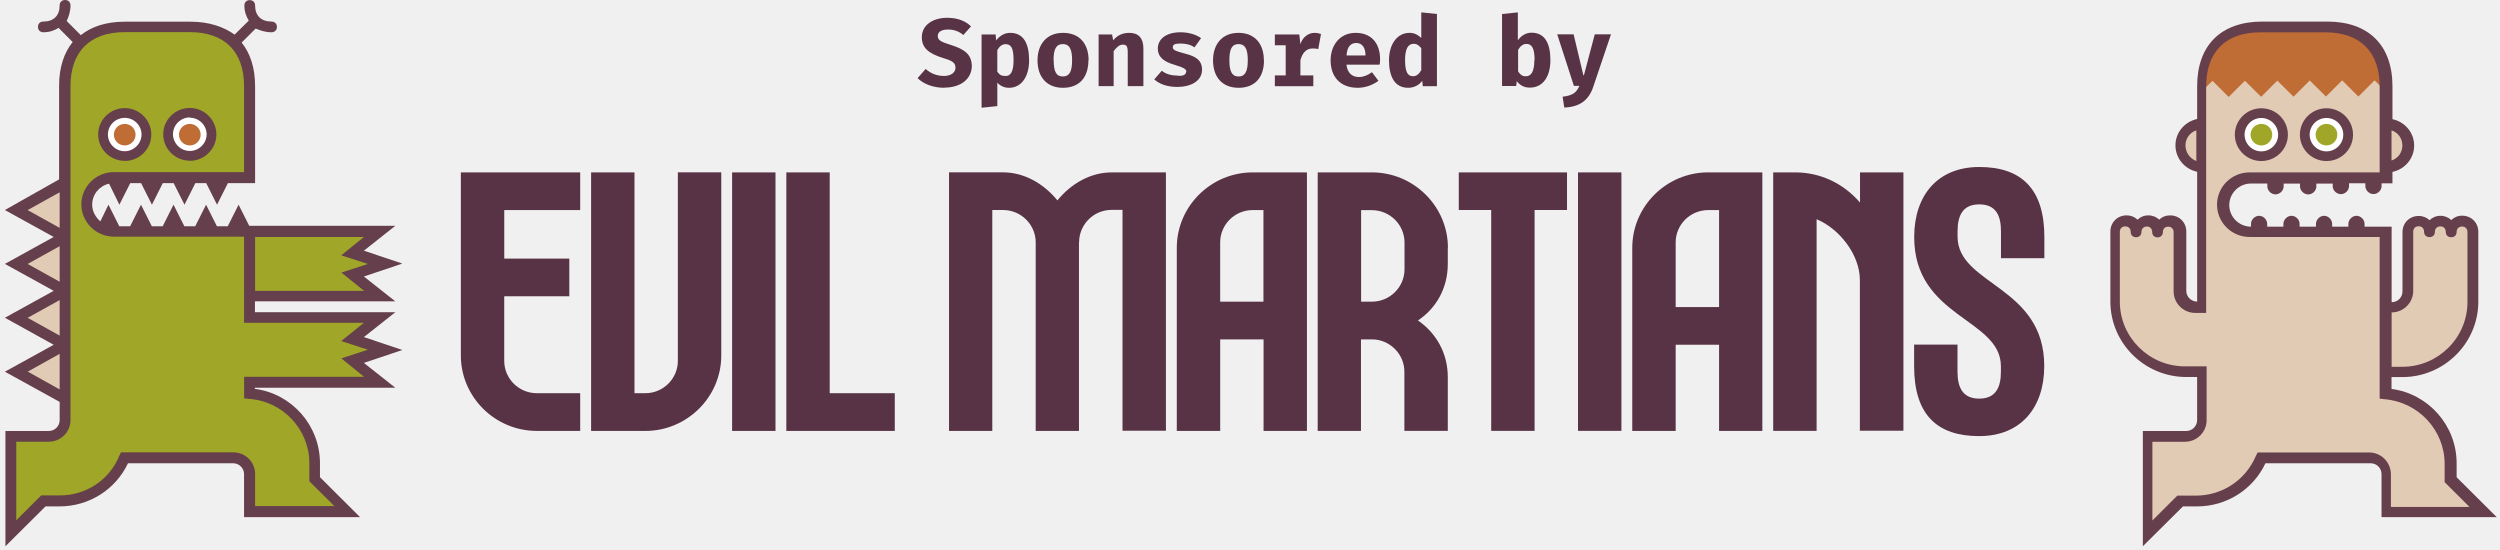
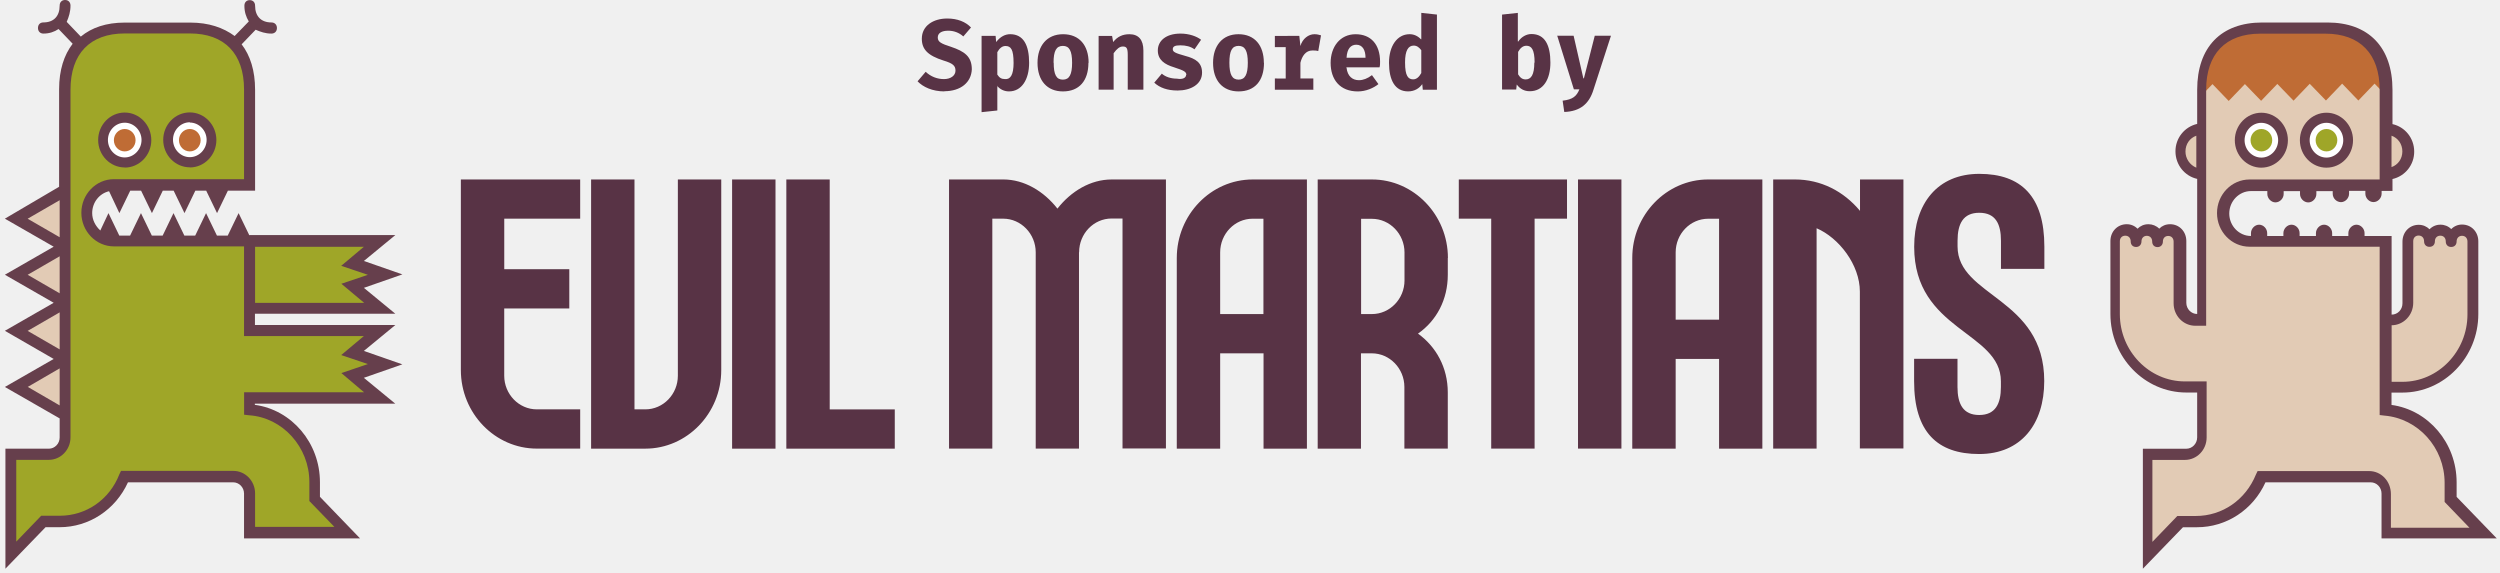
- <svg xmlns="http://www.w3.org/2000/svg" width="182" height="40" viewBox="0 0 182 40">
+ <svg xmlns="http://www.w3.org/2000/svg" width="236" height="54" viewBox="0 0 236 54">
  <g fill="none" fill-rule="evenodd">
-     <path d="M180.816 37.255l-2.37-2.353v-1.177c0-2.666-2.092-4.862-4.737-5.058V27.06h1.18c2.84 0 5.13-2.276 5.13-5.1v-5.097c0-.432-.36-.785-.79-.785-.44 0-.79.353-.79.785 0-.432-.36-.785-.79-.785-.44 0-.79.353-.79.785 0-.432-.36-.785-.79-.785-.44 0-.79.353-.79.785v4.313c0 .667-.52 1.177-1.19 1.177h-.4v-5.49h-9.87c-1.11 0-1.98-.863-1.98-1.96 0-1.1.87-1.962 1.97-1.962h9.87v-.78c.87 0 1.58-.7 1.58-1.57 0-.86-.71-1.56-1.58-1.56V6.28c0-2.746-1.54-4.314-4.35-4.314h-4.73c-2.8 0-4.34 1.57-4.34 4.316v2.74c-.87 0-1.58.706-1.58 1.57 0 .862.71 1.57 1.58 1.57v10.194h-.4c-.67 0-1.19-.51-1.19-1.177v-4.32c0-.44-.36-.79-.79-.79-.44 0-.79.35-.79.78 0-.43-.36-.79-.79-.79-.44 0-.79.35-.79.78 0-.44-.36-.79-.79-.79-.44 0-.79.35-.79.78v5.1c0 2.83 2.29 5.1 5.13 5.1h1.18v3.53c0 .67-.52 1.18-1.19 1.18h-2.76v7.06l2.37-2.35h1.18c2.13 0 3.94-1.3 4.73-3.14h7.89c.67 0 1.18.51 1.18 1.18v2.74h7.105z" fill="#E2CBB5" />
-     <path d="M169.367 1.96h-4.738c-2.81 0-4.35 1.57-4.35 4.315v.392l.79-.785 1.18 1.177 1.18-1.18 1.18 1.17 1.18-1.18 1.18 1.17 1.18-1.18 1.18 1.17 1.18-1.18 1.18 1.18 1.18-1.18.79.78v-.39c0-2.75-1.54-4.32-4.35-4.32z" fill="#BF6C35" />
-     <ellipse fill="#FFF" cx="164.629" cy="9.804" rx="1.579" ry="1.569" />
-     <ellipse fill="#FFF" cx="169.367" cy="9.804" rx="1.579" ry="1.569" />
-     <ellipse fill="#9FA628" cx="164.629" cy="9.804" rx=".79" ry=".784" />
-     <ellipse fill="#9FA628" cx="169.367" cy="9.804" rx=".79" ry=".784" />
-     <path d="M164.63 11.725c-1.067 0-1.935-.862-1.935-1.92 0-1.06.868-1.923 1.934-1.923 1.06 0 1.93.863 1.93 1.922 0 1.06-.87 1.92-1.94 1.92zm0-3.137c-.672 0-1.225.55-1.225 1.216 0 .667.553 1.216 1.224 1.216.67 0 1.22-.55 1.22-1.216 0-.667-.56-1.216-1.23-1.216zm4.737 3.137c-1.066 0-1.935-.862-1.935-1.92 0-1.06.87-1.923 1.935-1.923 1.066 0 1.934.863 1.934 1.922 0 1.06-.86 1.92-1.93 1.92zm0-3.137c-.672 0-1.224.55-1.224 1.216 0 .667.552 1.216 1.224 1.216.67 0 1.223-.55 1.223-1.216 0-.667-.552-1.216-1.223-1.216zm12.396 29.06l-2.92-2.903v-1.02c0-2.745-2.054-5.058-4.74-5.41v-.864h.79c3.04 0 5.528-2.47 5.528-5.49v-5.09c0-.66-.51-1.17-1.18-1.17-.31 0-.59.12-.79.32-.19-.19-.47-.31-.79-.31-.31 0-.59.12-.79.32-.2-.19-.47-.31-.79-.31-.67 0-1.18.51-1.18 1.18v4.31c0 .44-.35.79-.79.79v-5.5h-1.97v-.2c0-.31-.27-.59-.59-.59-.31 0-.59.28-.59.59v.2h-1.18v-.2c0-.31-.27-.59-.59-.59-.31 0-.59.28-.59.59v.2h-1.19v-.2c0-.31-.27-.59-.59-.59-.31 0-.59.28-.59.59v.2h-1.18v-.2c0-.31-.27-.59-.59-.59-.31 0-.59.28-.59.59v.2c-.87 0-1.58-.71-1.58-1.57 0-.86.71-1.57 1.58-1.57h1.19v.2c0 .31.28.59.59.59.32 0 .6-.274.6-.59v-.194h1.19v.2c0 .31.28.587.6.587.32 0 .59-.28.59-.59v-.2h1.19v.19c0 .31.28.58.6.58.315 0 .59-.28.59-.59v-.2h1.186v.195c0 .316.276.59.59.59.317 0 .594-.273.594-.59v-.193h.79v-.83c.91-.195 1.58-.98 1.58-1.92s-.67-1.725-1.58-1.92v-2.4c0-2.98-1.738-4.705-4.738-4.705h-4.74c-3 0-4.74 1.72-4.74 4.7v2.39c-.91.2-1.58.98-1.58 1.92 0 .944.67 1.73 1.58 1.925v9.45c-.433 0-.79-.35-.79-.78v-4.32c0-.667-.51-1.177-1.182-1.177-.32 0-.595.115-.79.31-.2-.19-.476-.31-.79-.31-.317 0-.594.12-.79.314-.2-.197-.475-.315-.79-.315-.67 0-1.185.51-1.185 1.178v5.1c0 3.02 2.485 5.49 5.525 5.49h.79v3.14c0 .43-.357.79-.79.79H156v8.39l2.92-2.9h1.028c2.13 0 4.07-1.214 4.977-3.14h7.66c.435 0 .79.35.79.787v3.136h8.45zm-7.66-14.903c.87 0 1.58-.706 1.58-1.57v-4.312c0-.236.158-.392.395-.392.237 0 .395.16.395.4 0 .24.158.39.395.39.237 0 .394-.15.394-.39 0-.23.158-.39.395-.39.237 0 .395.16.395.4 0 .24.158.39.395.39.237 0 .395-.15.395-.39 0-.23.158-.39.394-.39.237 0 .395.16.395.4v5.1c0 2.59-2.13 4.71-4.73 4.71h-.79v-3.92zm0-13.255c.475.157.79.588.79 1.098 0 .51-.315.94-.79 1.098V9.49zm-15 1.098c0-.51.315-.94.79-1.098v2.235c-.475-.196-.79-.627-.79-1.137zm13.422 22.353h-8.172l-.12.24c-.75 1.77-2.446 2.9-4.38 2.9h-1.343l-1.816 1.81v-5.73h2.368c.87 0 1.58-.7 1.58-1.57v-3.92h-1.58c-2.605 0-4.737-2.12-4.737-4.7v-5.1c0-.23.158-.39.395-.39.237 0 .395.16.395.4 0 .24.157.39.394.39.23 0 .39-.16.39-.39s.16-.39.39-.39.39.16.39.4c0 .24.16.39.39.39s.39-.16.39-.39.15-.39.39-.39c.23 0 .39.16.39.4v4.31c0 .87.71 1.57 1.58 1.57h.79V6.28c0-2.51 1.42-3.926 3.94-3.926h4.74c2.52 0 3.95 1.412 3.95 3.922v6.274h-9.47c-1.31 0-2.37 1.055-2.37 2.35s1.06 2.352 2.37 2.352h9.47v11.77l.35.04c2.44.195 4.38 2.234 4.38 4.705V35.1l1.81 1.804h-5.72V34.55c0-.903-.71-1.61-1.58-1.61z" fill="#663F4C" />
-     <path d="M8.29 16.863c-1.105 0-1.973-.863-1.973-1.96 0-1.1.868-1.962 1.974-1.962h9.87V6.28c0-2.746-1.54-4.314-4.34-4.314H9.08c-2.803 0-4.342 1.57-4.342 4.315v24.31c0 .67-.514 1.18-1.185 1.18H.79v7.06l2.368-2.35h1.185c2.132 0 3.948-1.29 4.737-3.13h7.896c.67 0 1.185.51 1.185 1.18v2.75h7.11l-2.37-2.36v-1.18c0-2.66-2.09-4.86-4.73-5.06v-.82h9.48l-1.97-1.57 2.37-.78-2.36-.78 1.97-1.57h-9.48v-1.57h9.47L25.66 20l2.368-.784-2.367-.785 1.98-1.56H8.29z" fill="#9FA628" />
-     <g transform="translate(7.5 8.235)" fill="#FFF">
-       <ellipse cx="1.579" cy="1.569" rx="1.579" ry="1.569" />
-       <ellipse cx="6.317" cy="1.569" rx="1.579" ry="1.569" />
+     <path d="M234.465 50.294l-3.073-3.176v-1.59c0-3.598-2.713-6.563-6.143-6.828v-2.17h1.53c3.682 0 6.65-3.072 6.65-6.884v-6.88c0-.584-.466-1.06-1.023-1.06-.57 0-1.025.476-1.025 1.06 0-.584-.466-1.06-1.024-1.06-.57 0-1.024.476-1.024 1.06 0-.584-.467-1.06-1.025-1.06-.57 0-1.025.476-1.025 1.06v5.822c0 .9-.674 1.59-1.543 1.59h-.52v-7.413h-12.797c-1.44 0-2.568-1.165-2.568-2.646 0-1.486 1.128-2.65 2.555-2.65h12.798v-1.053c1.128 0 2.05-.945 2.05-2.12 0-1.16-.922-2.105-2.05-2.105V8.478c0-3.707-1.997-5.824-5.64-5.824h-6.134c-3.63 0-5.628 2.12-5.628 5.827v3.7c-1.128 0-2.048.953-2.048 2.12 0 1.163.92 2.12 2.048 2.12v13.76h-.518c-.87 0-1.543-.688-1.543-1.588V22.76c0-.594-.467-1.067-1.025-1.067-.57 0-1.024.473-1.024 1.053 0-.58-.467-1.066-1.025-1.066-.57 0-1.024.472-1.024 1.053 0-.594-.468-1.067-1.025-1.067-.57 0-1.025.473-1.025 1.053v6.884c0 3.82 2.97 6.885 6.652 6.885h1.53v4.765c0 .904-.674 1.593-1.543 1.593h-3.58v9.53l3.074-3.172h1.53c2.762 0 5.11-1.755 6.133-4.24h10.23c.87 0 1.53.69 1.53 1.594v3.7h9.214l.095.034z" fill="#E2CBB5" />
+     <path d="M219.62 2.646h-6.145c-3.644 0-5.64 2.12-5.64 5.825V9l1.024-1.06 1.53 1.59 1.53-1.593 1.53 1.58 1.53-1.594 1.53 1.58 1.53-1.593 1.53 1.58 1.53-1.594 1.53 1.593 1.53-1.594 1.024 1.053v-.527c0-3.713-1.997-5.832-5.64-5.832l.075.056z" fill="#BF6C35" />
+     <ellipse fill="#FFF" cx="213.475" cy="13.235" rx="2.047" ry="2.118" />
+     <ellipse fill="#FFF" cx="219.619" cy="13.235" rx="2.047" ry="2.118" />
+     <ellipse fill="#9FA628" cx="213.475" cy="13.235" rx="1.024" ry="1.058" />
+     <ellipse fill="#9FA628" cx="219.619" cy="13.235" rx="1.024" ry="1.058" />
+     <path d="M213.476 15.83c-1.383 0-2.51-1.165-2.51-2.593 0-1.43 1.127-2.596 2.51-2.596 1.373 0 2.502 1.166 2.502 2.595 0 1.43-1.13 2.592-2.516 2.592l.014.002zm0-4.236c-.87 0-1.588.742-1.588 1.64 0 .902.717 1.643 1.587 1.643s1.582-.743 1.582-1.642c0-.9-.726-1.64-1.595-1.64h.014zm6.143 4.235c-1.384 0-2.51-1.165-2.51-2.593 0-1.43 1.128-2.596 2.51-2.596 1.38 0 2.507 1.166 2.507 2.595 0 1.43-1.116 2.592-2.503 2.592l-.005.002zm0-4.236c-.873 0-1.588.742-1.588 1.64 0 .902.715 1.643 1.587 1.643.868 0 1.585-.743 1.585-1.642 0-.9-.716-1.64-1.586-1.64zm16.073 39.23l-3.787-3.918V45.53c0-3.707-2.663-6.83-6.146-7.305V37.06h1.024c3.942 0 7.17-3.336 7.17-7.413v-6.87c0-.892-.663-1.58-1.532-1.58a1.41 1.41 0 0 0-1.024.43 1.41 1.41 0 0 0-1.024-.417 1.41 1.41 0 0 0-1.025.432c-.26-.257-.61-.42-1.025-.42-.87 0-1.53.69-1.53 1.594v5.82c0 .593-.454 1.065-1.025 1.065v-7.424h-2.554v-.27c0-.418-.35-.796-.765-.796-.4 0-.764.378-.764.796v.27h-1.53v-.27c0-.418-.35-.796-.765-.796-.4 0-.765.378-.765.796v.27h-1.543v-.27c0-.418-.35-.796-.765-.796-.402 0-.765.378-.765.796v.27h-1.53v-.27c0-.418-.35-.796-.765-.796-.402 0-.765.378-.765.796v.27c-1.128 0-2.05-.958-2.05-2.12 0-1.16.922-2.12 2.05-2.12h1.543v.27c0 .42.363.798.765.798.415 0 .778-.37.778-.797v-.262h1.543v.27c0 .42.364.793.78.793.414 0 .764-.378.764-.797v-.27h1.543v.258a.8.8 0 0 0 .778.783c.41 0 .766-.377.766-.796v-.27h1.538v.264c0 .426.358.796.765.796.412 0 .77-.368.77-.796v-.26h1.025v-1.12a2.64 2.64 0 0 0 2.05-2.593c0-1.27-.87-2.33-2.05-2.592v-3.24c0-4.023-2.254-6.352-6.144-6.352h-6.146c-3.89 0-6.146 2.323-6.146 6.346v3.226a2.644 2.644 0 0 0-2.05 2.592c0 1.275.87 2.336 2.05 2.6V29.64c-.562 0-1.025-.472-1.025-1.052v-5.832c0-.9-.66-1.59-1.533-1.59-.414 0-.77.156-1.024.42a1.445 1.445 0 0 0-1.024-.42c-.41 0-.77.163-1.025.425a1.41 1.41 0 0 0-1.023-.425c-.87 0-1.537.69-1.537 1.59v6.886c0 4.078 3.223 7.412 7.165 7.412h1.024v4.24c0 .58-.464 1.066-1.025 1.066h-4.1v11.326l3.787-3.915h1.333c2.762 0 5.278-1.64 6.454-4.24h9.932c.564 0 1.024.473 1.024 1.063v4.233h10.957-.08zm-9.933-20.118c1.128 0 2.05-.953 2.05-2.12v-5.82c0-.32.204-.53.51-.53.308 0 .513.216.513.54 0 .324.205.526.512.526.308 0 .51-.202.51-.526 0-.31.206-.527.513-.527.308 0 .513.215.513.54 0 .323.205.526.513.526.307 0 .512-.203.512-.527 0-.31.205-.527.51-.527.308 0 .513.216.513.54v6.885c0 3.496-2.762 6.358-6.133 6.358h-1.025v-5.292l-.01-.048zm0-17.895c.616.213 1.024.795 1.024 1.484 0 .688-.408 1.27-1.024 1.482v-2.964zm-19.45 1.484c0-.69.408-1.27 1.024-1.482v3.017a1.658 1.658 0 0 1-1.025-1.536zm17.404 30.176h-10.597l-.156.324c-.97 2.39-3.17 3.915-5.678 3.915h-1.742l-2.354 2.443v-7.736h3.07c1.128 0 2.05-.945 2.05-2.12v-5.29h-2.05c-3.378 0-6.142-2.863-6.142-6.346v-6.884c0-.31.205-.527.512-.527.307 0 .512.215.512.54 0 .323.204.526.51.526.3 0 .507-.216.507-.527 0-.31.207-.527.505-.527.3 0 .506.216.506.54 0 .324.208.526.506.526.298 0 .506-.217.506-.527 0-.31.194-.527.505-.527.3 0 .506.216.506.54v5.82c0 1.173.92 2.118 2.048 2.118h1.024V8.478c0-3.388 1.842-5.3 5.11-5.3h6.146c3.267 0 5.122 1.906 5.122 5.295v8.47h-12.28c-1.7 0-3.073 1.424-3.073 3.172 0 1.748 1.374 3.175 3.073 3.175h12.28v15.89l.453.054c3.164.263 5.68 3.016 5.68 6.35v1.8l2.347 2.436h-7.417v-3.178c0-1.22-.92-2.173-2.05-2.173h.06z" fill="#663F4C" />
+     <path d="M10.75 22.765c-1.433 0-2.56-1.165-2.56-2.646 0-1.486 1.127-2.65 2.56-2.65h12.8V8.478c0-3.707-1.997-5.824-5.628-5.824h-6.148c-3.635 0-5.63 2.12-5.63 5.825v32.818c0 .904-.667 1.593-1.537 1.593H1.024v9.532l3.07-3.173h1.538c2.764 0 5.12-1.742 6.142-4.226h10.24c.868 0 1.535.688 1.535 1.593v3.712h9.22l-3.074-3.187V45.55c0-3.59-2.71-6.56-6.134-6.83V37.61h12.293l-2.554-2.12 3.074-1.052-3.06-1.053 2.554-2.12H23.575v-2.12h12.28L33.273 27l3.07-1.058-3.068-1.06 2.567-2.106H10.75v-.01z" fill="#9FA628" />
+     <g transform="translate(9.725 11.117)" fill="#FFF">
+       <ellipse cx="2.047" cy="2.118" rx="2.047" ry="2.118" />
+       <ellipse cx="8.191" cy="2.118" rx="2.047" ry="2.118" />
    </g>
-     <g transform="translate(8.29 9.02)" fill="#BF6C35">
-       <ellipse cx=".79" cy=".784" rx=".79" ry=".784" />
-       <ellipse cx="5.527" cy=".784" rx=".79" ry=".784" />
+     <g transform="translate(10.75 12.177)" fill="#BF6C35">
+       <ellipse cx="1.024" cy="1.058" rx="1.024" ry="1.058" />
+       <ellipse cx="7.167" cy="1.058" rx="1.024" ry="1.058" />
    </g>
-     <path d="M4.738 29.02v-3.922l-3.554 1.96 3.554 1.962zm0-3.922v-3.922l-3.554 1.96L4.738 25.1zm0-3.922v-3.92l-3.554 1.96 3.554 1.96zm-3.554-5.882l3.554 1.96v-3.92l-3.554 1.96z" fill="#E2CBB5" />
-     <path d="M18.16 16.47l-.79-1.568-.79 1.57h-.788l-.79-1.57-.79 1.57h-.79l-.79-1.57-.788 1.57h-.79l-.79-1.57-.79 1.57h-.79l-.788-1.57-.592 1.216c-.356-.314-.593-.745-.593-1.216 0-.745.52-1.373 1.23-1.53l.75 1.53.79-1.57h.79l.79 1.57.79-1.57h.79l.79 1.57.79-1.57h.79l.79 1.57.79-1.57h1.98V6.276c0-1.334-.35-2.393-.98-3.177l1.02-1.02c.36.15.71.27 1.15.27.24 0 .4-.16.4-.39s-.16-.39-.4-.39c-.75 0-1.19-.43-1.19-1.17 0-.24-.16-.39-.39-.39s-.39.15-.39.39c0 .43.12.78.32 1.1l-1.03 1.02c-.83-.59-1.89-.94-3.23-.94H9.08c-1.342 0-2.408.35-3.198.98L4.856 1.53c.158-.354.276-.706.276-1.138C5.132.157 4.974 0 4.738 0c-.237 0-.395.157-.395.392 0 .745-.435 1.177-1.185 1.177-.237 0-.394.15-.394.39 0 .23.157.39.394.39.435 0 .79-.12 1.106-.32L5.29 3.06c-.63.783-.987 1.842-.987 3.175v6.824L.355 15.29l3.553 1.96-3.553 1.962 3.553 1.96-3.553 1.96L3.908 25.1.355 27.06l3.988 2.197v1.333c0 .432-.356.785-.79.785H.395v8.392l2.92-2.902h1.028c2.132 0 4.066-1.216 4.974-3.138h7.66c.433 0 .79.353.79.785v3.137h8.447l-2.92-2.91v-1.02c0-2.75-2.054-5.06-4.74-5.41v-.08H28.78l-2.29-1.81 2.804-.94-2.803-.94 2.29-1.81H18.56v-.79h10.22l-2.29-1.81 2.804-.94-2.803-.94 2.29-1.81H18.16zm.395.785h7.936l-1.65 1.333 1.94.628-1.93.627 1.66 1.333h-7.94v-3.92zM4.343 14v2.588l-2.33-1.294L4.343 14zm0 3.922v2.588l-2.33-1.294 2.33-1.294zm0 3.92v2.59l-2.33-1.295 2.33-1.294zm-2.33 5.217l2.33-1.3v2.59l-2.33-1.3zm3.12-20.79c0-2.51 1.42-3.93 3.947-3.93h4.738c2.526 0 3.948 1.41 3.948 3.92v6.27H8.29c-1.302 0-2.368 1.06-2.368 2.35s1.066 2.35 2.37 2.35h9.474v6.27h8.725l-1.65 1.33 1.94.63-1.93.63 1.65 1.34h-8.73V29l.36.04c2.45.154 4.39 2.23 4.39 4.663v1.333l1.82 1.806h-5.77V34.5c0-.863-.71-1.57-1.58-1.57H8.81l-.12.236c-.71 1.766-2.41 2.9-4.343 2.9H3l-1.816 1.81v-5.72h2.37c.868 0 1.578-.706 1.578-1.57V6.276zm3.947 5.45c1.066 0 1.935-.87 1.935-1.92 0-1.06-.87-1.93-1.935-1.93-1.066 0-1.934.86-1.934 1.92s.868 1.92 1.934 1.92zm0-3.14c.67 0 1.224.55 1.224 1.21s-.554 1.22-1.224 1.22c-.67 0-1.224-.55-1.224-1.22S8.41 8.58 9.08 8.58zm4.738 3.13c1.066 0 1.934-.87 1.934-1.92 0-1.06-.868-1.93-1.934-1.93-1.066 0-1.935.86-1.935 1.92s.87 1.92 1.935 1.92zm0-3.14c.67 0 1.224.55 1.224 1.21 0 .66-.553 1.21-1.224 1.21-.67 0-1.224-.55-1.224-1.22s.553-1.22 1.224-1.22z" fill="#663F4C" />
-     <path d="M53.297 12.55h3.16v18.823h-3.16V12.55zM65.14 31.372v-2.746h-4.737V12.55h-3.158v18.823h7.896zm-18.16 0c3.04 0 5.528-2.47 5.528-5.49V12.548h-3.16v13.725c0 1.294-1.065 2.352-2.368 2.352h-.79V12.55h-3.157v18.823h3.947zM91.197 12.55c-3.04 0-5.527 2.47-5.527 5.49v13.333h3.16v-6.667h3.157v6.667h3.158V12.55h-3.948zm-2.368 9.41v-4.313c0-1.294 1.06-2.353 2.36-2.353h.79v6.667h-3.15zm16.58-3.92c0-3.02-2.49-5.49-5.53-5.49h-3.95v18.823h3.15v-6.667h.79c1.3 0 2.37 1.06 2.37 2.353v4.31h3.16v-3.92c0-1.77-.87-3.22-2.17-4.12 1.34-.9 2.17-2.36 2.17-4.12v-1.17zm-3.16 1.568c0 1.294-1.07 2.353-2.37 2.353h-.79V15.3h.79c1.3 0 2.37 1.06 2.37 2.353v1.96zm22.11-7.06c-3.04 0-5.53 2.472-5.53 5.49v13.335h3.16v-6.275h3.16v6.275h3.15V12.55h-3.95zm-2.37 9.805v-4.706c0-1.294 1.06-2.353 2.37-2.353h.79v7.06h-3.16zm-7.9-9.804h-7.89v2.74h2.36v16.08h3.16V15.29h2.36v-2.74zm.79 0h3.16v18.82h-3.16V12.55zm-36.32 5.09c0-1.3 1.06-2.36 2.37-2.36h.79v16.08h3.16V12.55h-3.95c-1.54 0-2.96.823-3.95 2.038-.99-1.215-2.41-2.04-3.95-2.04h-3.94V31.37h3.15V15.29h.79c1.3 0 2.37 1.06 2.37 2.355V31.37h3.15V17.648zm56.85 13.72h3.16V12.55h-3.16v2.195c-1.19-1.372-2.84-2.196-4.74-2.196h-1.58v18.82h3.16V15.96c1.62.667 3.15 2.55 3.15 4.432v10.98zM33.55 12.55v13.33c0 3.02 2.488 5.49 5.528 5.49h3.16v-2.745h-3.16c-1.303 0-2.37-1.058-2.37-2.352V21.57h4.738v-2.746H36.71v-3.53h5.528V12.55h-8.685zm115.28 6.274v-1.57c0-3.53-1.697-5.097-4.737-5.097s-4.74 2.078-4.74 5.098c0 5.882 6.313 5.92 6.313 9.412v.392c0 1.17-.396 1.96-1.58 1.96-1.185 0-1.58-.79-1.58-1.96v-1.97h-3.158v1.57c0 3.56 1.697 5.09 4.737 5.09s4.736-2.08 4.736-5.1c0-5.85-6.31-5.89-6.31-9.42v-.39c0-1.18.4-1.96 1.58-1.96 1.19 0 1.58.78 1.58 1.96v1.96h3.16zM68.772 6.392c-.91 0-1.58-.314-1.973-.706l.59-.666c.35.313.79.51 1.34.51.47 0 .83-.236.83-.59 0-.352-.2-.51-.87-.705-1.15-.353-1.58-.784-1.58-1.53 0-.9.83-1.41 1.85-1.41.75 0 1.34.234 1.73.627l-.56.627c-.32-.28-.71-.4-1.11-.4-.44 0-.75.15-.75.47 0 .31.23.43.98.66.95.31 1.5.66 1.5 1.57-.04.9-.79 1.53-2.01 1.53zM72.605 6v1.725l-1.146.118V2.51h1.02l.04.43c.31-.39.67-.548 1.02-.548.98 0 1.38.784 1.38 2 0 1.177-.55 2-1.46 2-.32 0-.63-.117-.87-.392zm1.183-1.608c0-.94-.197-1.176-.592-1.176-.237 0-.434.157-.592.43v1.57c.158.235.315.313.552.313.395.04.632-.28.632-1.14zm5.448 0c0 1.255-.67 2-1.855 2-1.14 0-1.85-.745-1.85-2 0-1.176.67-2 1.86-2s1.86.784 1.86 2zm-2.527 0c0 .824.19 1.177.67 1.177.47 0 .67-.36.67-1.18 0-.83-.2-1.18-.67-1.18-.48 0-.68.35-.68 1.17zm3.27 1.883V2.51h.98l.08.43c.31-.39.71-.548 1.18-.548.67 0 1.02.392 1.02 1.137v2.74H82.1V3.84c0-.47-.08-.59-.356-.59-.236 0-.433.158-.67.47v2.55h-1.1zm6.39-1.02c0-.235-.15-.314-.9-.55-.67-.195-1.18-.51-1.18-1.176 0-.67.59-1.18 1.65-1.18.63 0 1.18.19 1.5.43l-.48.67c-.28-.2-.63-.28-1.03-.28s-.55.08-.55.27.16.27.91.47c.75.19 1.22.47 1.22 1.17 0 .82-.83 1.25-1.78 1.25-.75 0-1.31-.2-1.7-.55l.55-.63c.27.23.67.35 1.1.35.39.07.67-.04.67-.28zm5.65-.863c0 1.255-.67 2-1.85 2-1.15 0-1.86-.745-1.86-2 0-1.176.67-2 1.85-2s1.85.784 1.85 2zm-2.52 0c0 .824.2 1.177.67 1.177.47 0 .67-.36.67-1.18 0-.83-.2-1.18-.67-1.18-.48 0-.67.35-.67 1.17zm6.2 1.883h-2.89V5.49h.79V3.294h-.79V2.51h1.78l.08.706c.15-.51.59-.824 1.02-.824.2 0 .32.04.48.08l-.2 1.098c-.16-.04-.28-.04-.43-.04-.48 0-.75.39-.87.86v1.1h.94v.78h.08zm2.33-1.53c.07.588.43.863.9.863.31 0 .63-.118.95-.353l.47.627c-.36.275-.91.51-1.5.51-1.3 0-1.98-.823-1.98-2 0-1.098.67-2 1.82-2 1.1 0 1.78.706 1.78 1.922 0 .117 0 .274-.04.392h-2.41v.04zm0-.706h1.38c0-.51-.2-.91-.67-.91-.4 0-.67.27-.71.9zm5.44-1.3V.9l1.14.118v5.256h-1.03l-.04-.393c-.2.28-.55.51-1.03.51-.95 0-1.39-.78-1.39-2 0-1.17.59-2 1.5-2 .31 0 .59.12.83.36zm-1.18 1.64c0 .94.23 1.17.59 1.17.24 0 .43-.16.59-.44v-1.6c-.16-.2-.32-.32-.55-.32-.4 0-.63.35-.63 1.17zm8.25-1.49c.23-.32.59-.51.95-.51.98 0 1.38.78 1.38 2 0 1.17-.52 2-1.5 2-.4 0-.71-.16-.95-.47l-.04.35h-1.03V1.02l1.15-.118v2h.04zm1.18 1.49c0-.94-.24-1.18-.6-1.18-.24 0-.44.15-.6.43V5.2c.15.236.31.354.55.354.39 0 .63-.315.63-1.178zm1.66-1.88h1.18l.71 2.98h.04l.79-2.98h1.18l-1.27 3.76c-.32 1.02-.99 1.53-2.13 1.57l-.12-.79c.75-.08 1.02-.32 1.22-.79h-.4l-1.22-3.77z" fill="#583345" />
+     <path d="M6.144 39.177v-5.295l-4.61 2.646 4.61 2.65zm0-5.295v-5.294l-4.61 2.646 4.61 2.65v-.002zm0-5.294v-5.292l-4.61 2.646 4.61 2.646zm-4.61-7.94l4.61 2.645V18l-4.61 2.647z" fill="#E2CBB5" />
+     <path d="M23.548 22.235l-1.024-2.117-1.025 2.12h-1.022l-1.025-2.12-1.024 2.12h-1.026l-1.024-2.12-1.022 2.12h-1.024l-1.025-2.12-1.025 2.12H11.26l-1.02-2.12-.77 1.64c-.46-.423-.768-1.004-.768-1.64 0-1.006.674-1.854 1.595-2.066l.973 2.066 1.024-2.12h1.024l1.025 2.12 1.024-2.12h1.025l1.024 2.12 1.024-2.12h1.025l1.024 2.12 1.024-2.12h2.567V8.473c0-1.8-.453-3.23-1.27-4.29l1.323-1.376c.467.202.92.364 1.49.364.312 0 .52-.215.52-.525 0-.31-.208-.527-.52-.527-.97 0-1.542-.58-1.542-1.58 0-.323-.206-.526-.505-.526-.298 0-.505.203-.505.527 0 .58.155 1.052.415 1.484L22.15 3.4c-1.077-.796-2.452-1.268-4.19-1.268h-6.186c-1.74 0-3.122.472-4.147 1.323l-1.33-1.39c.205-.477.358-.953.358-1.536 0-.318-.205-.53-.51-.53-.31 0-.513.212-.513.53 0 1.005-.564 1.588-1.537 1.588-.307 0-.51.203-.51.527 0 .31.203.526.51.526.564 0 1.024-.16 1.434-.43l1.33 1.39C6.043 5.19 5.58 6.62 5.58 8.418v9.213L.46 20.642l4.608 2.646L.46 25.936l4.608 2.646L.46 31.228l4.608 2.657L.46 36.53l5.172 2.967v1.8c0 .583-.462 1.06-1.025 1.06H.512v11.328L4.3 49.768H5.63c2.764 0 5.272-1.642 6.45-4.237h9.932c.562 0 1.025.478 1.025 1.06v4.236H33.99l-3.787-3.928V45.52c0-3.712-2.663-6.83-6.146-7.303v-.108h13.26l-2.97-2.444 3.636-1.27-3.635-1.268 2.97-2.444H24.067v-1.066H37.32l-2.97-2.444 3.636-1.27-3.635-1.268 2.97-2.443H23.548v.04zm.512 1.06h10.29l-2.14 1.8 2.517.847-2.503.846 2.153 1.8H24.08v-5.292l-.02-.002zM5.632 18.9v3.494L2.61 20.647 5.632 18.9zm0 5.295v3.494L2.61 25.94l3.022-1.747zm0 5.292v3.496L2.61 31.235l3.022-1.747zM2.61 36.53l3.022-1.755v3.496L2.61 36.517v.014zM6.656 8.463c0-3.388 1.84-5.305 5.118-5.305h6.144c3.275 0 5.12 1.903 5.12 5.292v8.464H10.75c-1.69 0-3.07 1.43-3.07 3.173 0 1.74 1.38 3.172 3.072 3.172h12.285v8.464H34.35l-2.14 1.795 2.517.85-2.503.85 2.14 1.81h-11.32v2.12l.467.054c3.177.208 5.693 3.01 5.693 6.295v1.8l2.36 2.437H24.08v-3.162c0-1.165-.92-2.12-2.048-2.12H11.424l-.156.32c-.92 2.383-3.125 3.914-5.63 3.914H3.89l-2.355 2.443V43.41h3.073c1.126 0 2.047-.952 2.047-2.12V8.464zm5.118 7.358c1.382 0 2.51-1.174 2.51-2.59 0-1.432-1.13-2.607-2.51-2.607-1.382 0-2.508 1.16-2.508 2.592 0 1.43 1.126 2.592 2.508 2.592v.014zm0-4.238c.87 0 1.587.742 1.587 1.633 0 .89-.717 1.647-1.586 1.647-.87 0-1.587-.742-1.587-1.647 0-.904.718-1.632 1.587-1.632zm6.144 4.225c1.382 0 2.508-1.174 2.508-2.592 0-1.43-1.126-2.605-2.508-2.605-1.382 0-2.51 1.16-2.51 2.592 0 1.43 1.13 2.592 2.51 2.592v.013zm0-4.24c.87 0 1.587.744 1.587 1.635 0 .89-.717 1.633-1.587 1.633s-1.587-.742-1.587-1.647c0-.904.718-1.647 1.588-1.647v.028z" fill="#663F4C" />
+     <path d="M69.11 16.942h4.098v25.412H69.11V16.942zm15.357 25.41v-3.707h-6.142V16.942H74.23v25.412h10.24l-.003-.002zm-23.548 0c3.94 0 7.167-3.334 7.167-7.41V16.94H63.99v18.53c0 1.745-1.38 3.174-3.07 3.174h-1.025V16.943H55.8v25.41h5.12zm57.335-25.41c-3.942 0-7.166 3.335-7.166 7.412v18h4.096v-9h4.094v9h4.095V16.942h-5.12zm-3.07 12.704v-5.823c0-1.746 1.374-3.176 3.06-3.176h1.024v9h-4.085zm21.5-5.292c0-4.077-3.23-7.412-7.172-7.412h-5.122v25.412h4.086v-9h1.024c1.686 0 3.074 1.43 3.074 3.176v5.818h4.097v-5.292c0-2.39-1.127-4.347-2.813-5.562 1.738-1.215 2.814-3.186 2.814-5.562v-1.58l.014.002zm-4.098 2.117c0 1.748-1.388 3.177-3.074 3.177h-1.024v-8.992h1.023c1.686 0 3.074 1.43 3.074 3.177v2.646-.007zm28.67-9.53c-3.942 0-7.17 3.337-7.17 7.41v18.004h4.097v-8.472h4.097v8.472h4.086V16.942h-5.122l.013-.002zm-3.073 13.237v-6.354c0-1.746 1.374-3.176 3.073-3.176h1.024v9.53h-4.096zM147.94 16.94h-10.23v3.7h3.06v21.708h4.096V20.642h3.06v-3.7h.014zm1.024 0h4.098V42.35h-4.098V16.94zm-47.096 6.873c0-1.755 1.374-3.186 3.073-3.186h1.025v21.708h4.098V16.942h-5.122c-1.996 0-3.837 1.112-5.12 2.752-1.285-1.64-3.126-2.754-5.123-2.754h-5.11v25.41h4.086V20.64l1.024.002c1.686 0 3.073 1.43 3.073 3.18v18.527h4.085V23.825l.013-.012zm73.717 18.522h4.098V16.942h-4.098v2.964c-1.543-1.852-3.682-2.965-6.146-2.965h-2.05V42.35h4.098V21.546c2.1.9 4.084 3.442 4.084 5.983V42.35l.013-.017zM43.505 16.942v17.996c0 4.077 3.226 7.41 7.168 7.41l4.097.002v-3.706h-4.097c-1.69 0-3.074-1.43-3.074-3.175v-6.35h6.143V25.41h-6.14v-4.765h7.167v-3.704H43.504zm149.483 8.47v-2.12c0-4.765-2.2-6.88-6.142-6.88s-6.147 2.805-6.147 6.882c0 7.94 8.186 7.992 8.186 12.706v.53c0 1.58-.514 2.646-2.05 2.646-1.536 0-2.048-1.067-2.048-2.646v-2.66h-4.095v2.12c0 4.806 2.2 6.87 6.142 6.87s6.142-2.807 6.142-6.884c0-7.897-8.183-7.95-8.183-12.717v-.527c0-1.593.52-2.646 2.05-2.646 1.542 0 2.048 1.053 2.048 2.646v2.646h4.098l-.002.032zM89.178 8.63c-1.18 0-2.05-.425-2.56-.954l.766-.9a2.473 2.473 0 0 0 1.737.69c.61 0 1.077-.32 1.077-.797 0-.476-.26-.69-1.128-.953-1.492-.476-2.05-1.058-2.05-2.065 0-1.215 1.077-1.904 2.4-1.904.972 0 1.737.316 2.243.847l-.726.846a2.09 2.09 0 0 0-1.44-.54c-.57 0-.972.204-.972.636 0 .418.298.58 1.27.89 1.232.42 1.945.892 1.945 2.12-.05 1.215-1.024 2.066-2.606 2.066l.043.017zm4.97-.53v2.33l-1.487.158v-7.2h1.324l.052.58c.402-.526.868-.74 1.322-.74 1.27 0 1.79 1.06 1.79 2.7 0 1.59-.713 2.7-1.893 2.7a1.43 1.43 0 0 1-1.13-.528h.022zm1.533-2.17c0-1.27-.254-1.588-.767-1.588-.307 0-.562.212-.767.58v2.12c.205.317.408.422.716.422.512.054.82-.378.82-1.54v.005zm7.066 0c0 1.693-.87 2.7-2.406 2.7-1.478 0-2.4-1.007-2.4-2.7 0-1.588.87-2.7 2.413-2.7 1.543 0 2.412 1.058 2.412 2.7h-.02zm-3.277 0c0 1.112.245 1.588.868 1.588.61 0 .868-.486.868-1.593 0-1.12-.26-1.593-.868-1.593-.623 0-.882.473-.882 1.58l.013.017zm4.24 2.54V3.39h1.27l.104.58c.402-.526.92-.74 1.53-.74.868 0 1.322.53 1.322 1.536v3.7h-1.477v-3.28c0-.635-.104-.796-.462-.796-.306 0-.562.213-.87.634v3.442h-1.425l.006.007zm8.285-1.376c0-.317-.195-.424-1.167-.742-.87-.264-1.53-.69-1.53-1.588 0-.904.765-1.593 2.14-1.593.816 0 1.53.258 1.944.582l-.622.904c-.363-.27-.817-.378-1.336-.378-.518 0-.713.108-.713.365 0 .256.21.364 1.18.634.974.257 1.583.635 1.583 1.58 0 1.107-1.076 1.687-2.308 1.687-.972 0-1.7-.27-2.204-.742l.714-.85c.35.31.87.472 1.426.472.506.094.87-.054.87-.378l.025.048zm7.326-1.165c0 1.693-.867 2.7-2.398 2.7-1.49 0-2.41-1.007-2.41-2.7 0-1.588.867-2.7 2.397-2.7 1.53 0 2.398 1.058 2.398 2.7h.013zm-3.266 0c0 1.112.26 1.588.868 1.588.61 0 .87-.486.87-1.593 0-1.12-.26-1.593-.87-1.593-.622 0-.868.473-.868 1.58v.017zm8.04 2.54h-3.748V7.41l1.024.002V4.447h-1.024V3.39l2.308-.002.104.954c.194-.69.765-1.113 1.322-1.113.26 0 .415.053.623.107l-.26 1.482c-.207-.054-.363-.054-.557-.054-.623 0-.973.526-1.128 1.16v1.486h1.22v1.052h.102l.013.007zm3.02-2.064c.09.794.558 1.165 1.168 1.165.402 0 .816-.16 1.23-.476l.61.847c-.466.372-1.18.69-1.944.69-1.686 0-2.568-1.112-2.568-2.7 0-1.483.87-2.7 2.36-2.7 1.427 0 2.308.952 2.308 2.594 0 .158 0 .37-.05.53H127.1v.053h.013zm0-.953h1.79c0-.69-.26-1.23-.87-1.23-.517 0-.868.366-.92 1.216v.013zm7.055-1.755V1.215l1.477.16V8.47h-1.336l-.05-.53c-.26.377-.714.688-1.336.688-1.232 0-1.803-1.053-1.803-2.7 0-1.58.766-2.7 1.946-2.7.402 0 .765.162 1.077.486l.026-.016zm-1.532 2.214c0 1.27.3 1.58.766 1.58.31 0 .557-.217.765-.595v-2.16c-.21-.27-.416-.432-.715-.432-.518 0-.817.473-.817 1.58v.027zM143.336 3.9c.3-.432.765-.688 1.232-.688 1.27 0 1.79 1.053 1.79 2.7 0 1.58-.675 2.7-1.945 2.7-.52 0-.92-.216-1.232-.635l-.05.473h-1.337V1.377l1.49-.16v2.7h.053V3.9zm1.53 2.012c0-1.27-.31-1.593-.778-1.593-.31 0-.57.2-.778.58v2.12c.195.32.402.478.714.478.505 0 .816-.425.816-1.59l.026.004zm2.153-2.538h1.53l.92 4.023h.052l1.024-4.023h1.53L150.43 8.45c-.416 1.377-1.284 2.065-2.763 2.12l-.155-1.067c.972-.108 1.322-.432 1.582-1.067h-.52l-1.58-5.09.025.028z" fill="#583345" />
  </g>
</svg>
